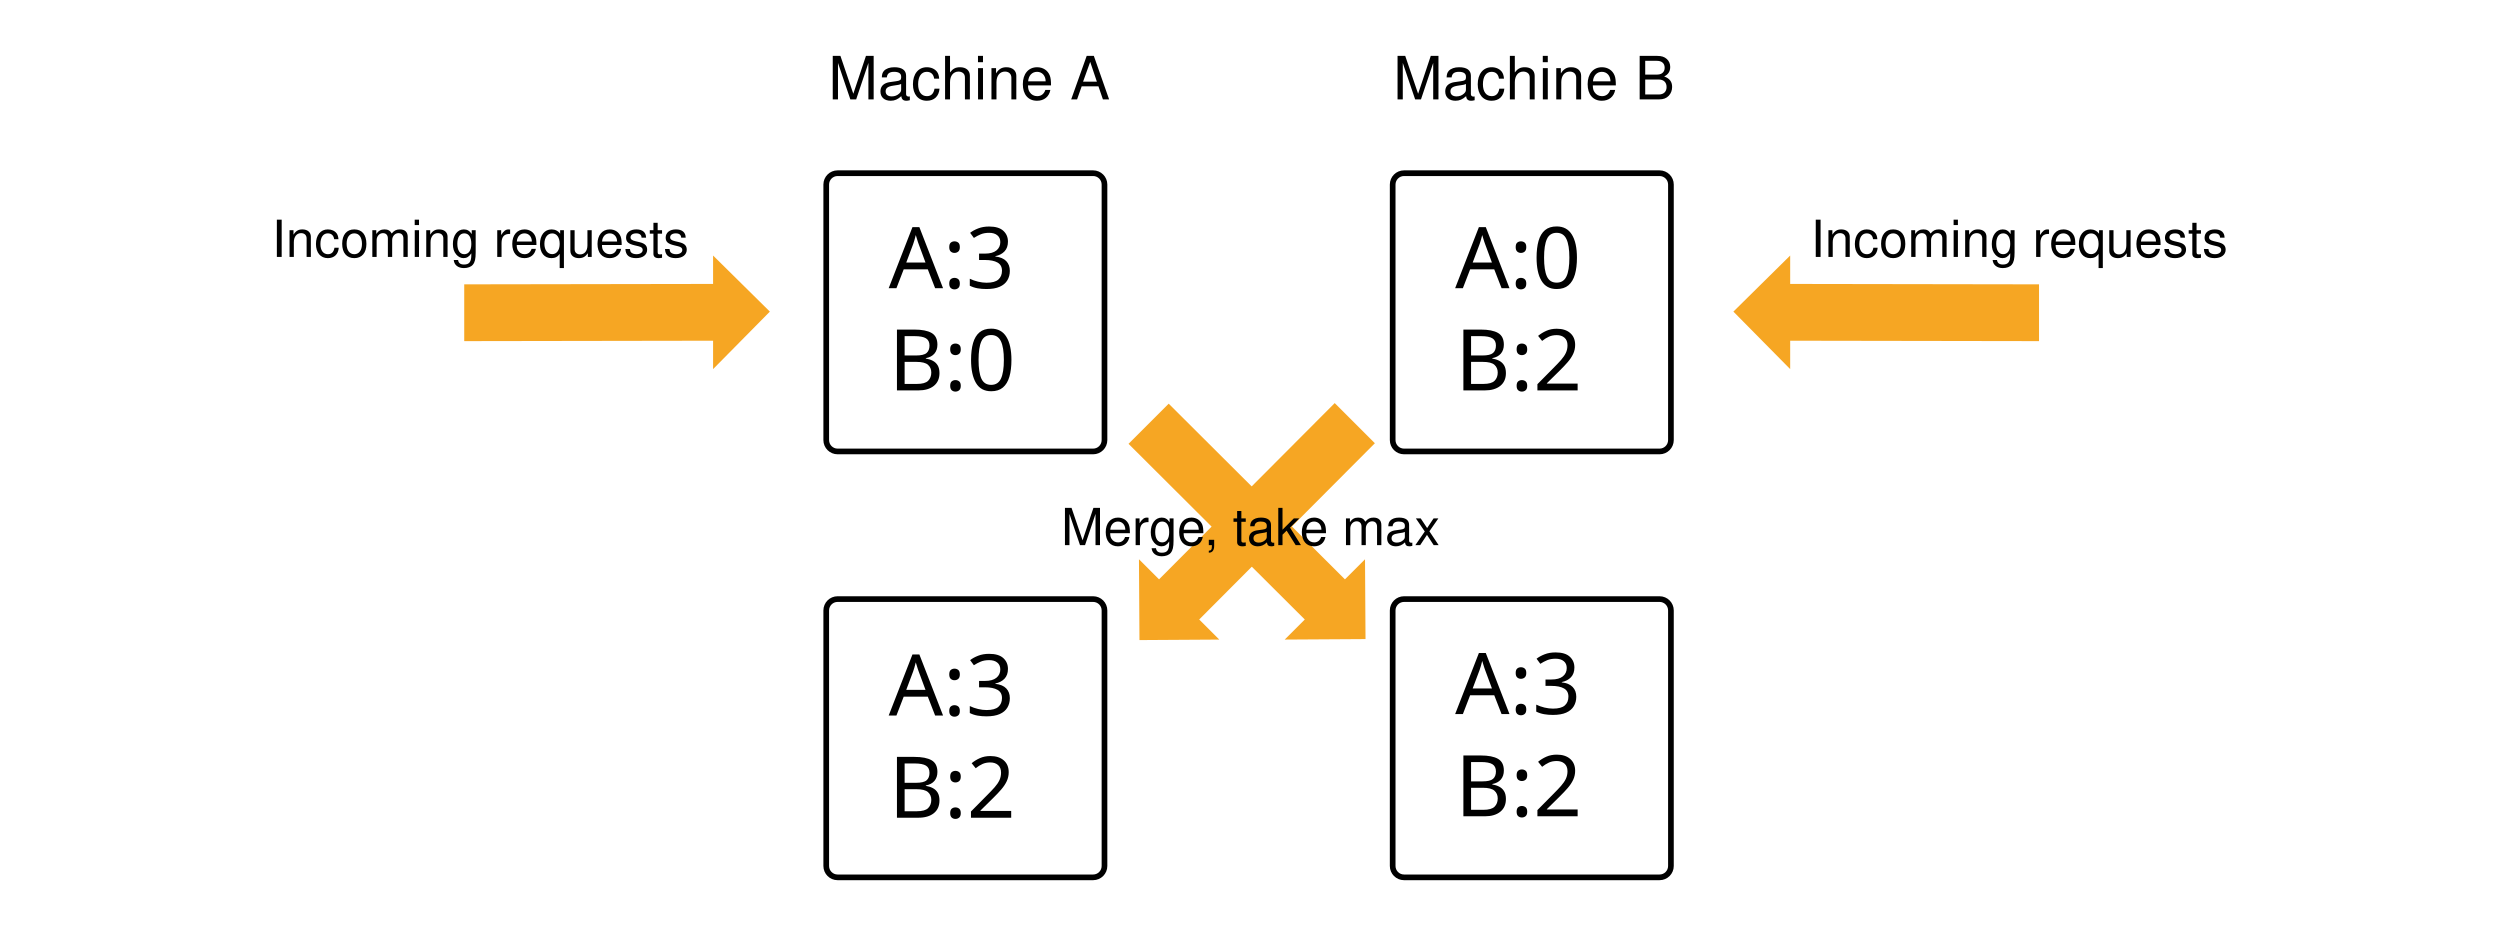
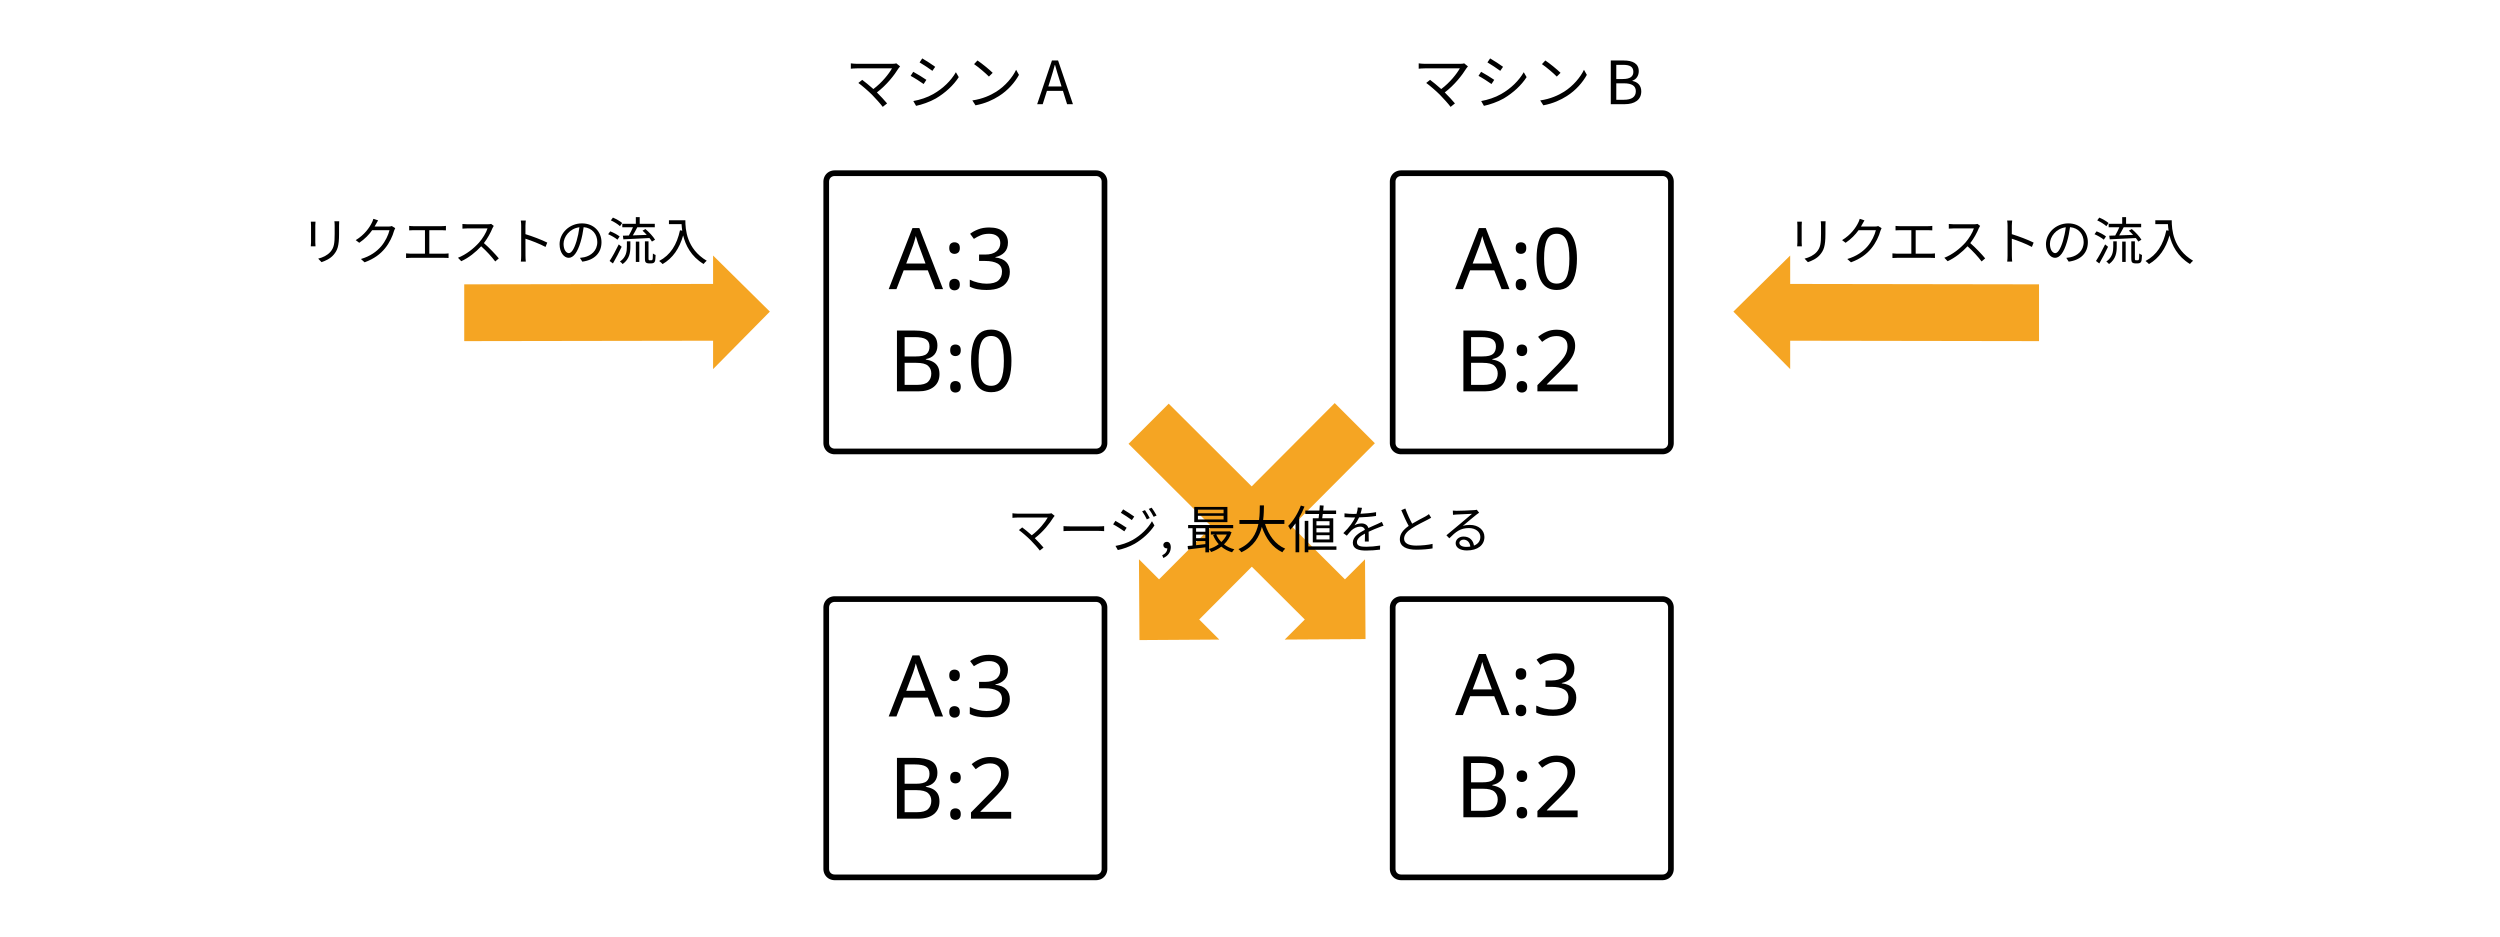
- <svg xmlns="http://www.w3.org/2000/svg" width="1761px" height="660px" viewBox="0 0 1761 660" version="1.1">
-   <defs />
-   <g id="Page-1" stroke="none" stroke-width="1" fill="none" fill-rule="evenodd">
-     <g id="g-counter3">
-       <rect id="Background" fill="#FFFFFF" x="0" y="0" width="1761" height="660" />
-       <rect id="Rectangle-1" stroke="#000000" stroke-width="4" x="981" y="422" width="196" height="196" rx="8" />
-       <text id="A:3-B:2" font-family="FiraMono-Regular, Fira Mono" font-size="60" font-weight="normal" fill="#000000">
-         <tspan x="626" y="504">A:3</tspan>
-         <tspan x="626" y="576">B:2</tspan>
-       </text>
-       <text id="A:3-B:2" font-family="FiraMono-Regular, Fira Mono" font-size="60" font-weight="normal" fill="#000000">
-         <tspan x="1025" y="503">A:3</tspan>
-         <tspan x="1025" y="575">B:2</tspan>
-       </text>
-       <rect id="Rectangle-1" stroke="#000000" stroke-width="4" x="582" y="422" width="196" height="196" rx="8" />
-       <polygon id="Path-1-Copy-2" fill="#F6A623" transform="translate(885.4011, 374.4011) rotate(-315) translate(-885.4011, -374.4011) " points="777.756 354.692 953.047 354.401 953.047 334.401 993.047 373.899 953.047 414.401 953.047 394.401 777.756 394.692" />
-       <polygon id="Path-1-Copy-2" fill="#F6A623" transform="translate(878.4011, 374.4011) rotate(-225) translate(-878.4011, -374.4011) " points="770.756 354.692 946.047 354.401 946.047 334.401 986.047 373.899 946.047 414.401 946.047 394.401 770.756 394.692" />
-       <rect id="Rectangle-1" stroke="#000000" stroke-width="4" x="981" y="122" width="196" height="196" rx="8" />
-       <text id="A:3-B:0" font-family="FiraMono-Regular, Fira Mono" font-size="60" font-weight="normal" fill="#000000">
-         <tspan x="626" y="203">A:3</tspan>
-         <tspan x="626" y="275">B:0</tspan>
-       </text>
-       <text id="A:0-B:2" font-family="FiraMono-Regular, Fira Mono" font-size="60" font-weight="normal" fill="#000000">
-         <tspan x="1025" y="203">A:0</tspan>
-         <tspan x="1025" y="275">B:2</tspan>
-       </text>
-       <rect id="Rectangle-1" stroke="#000000" stroke-width="4" x="582" y="122" width="196" height="196" rx="8" />
-       <text id="Machine-B" font-family="Helvetica" font-size="42" font-weight="normal" fill="#000000">
-         <tspan x="981.283" y="70">Machine B</tspan>
-       </text>
-       <text id="Machine-A" font-family="Helvetica" font-size="42" font-weight="normal" fill="#000000">
-         <tspan x="583.432" y="70">Machine A</tspan>
-       </text>
-       <text id="Merge,-take-max" font-family="Helvetica" font-size="36" font-weight="normal" fill="#000000">
-         <tspan x="747.449" y="384">Merge, take max</tspan>
-       </text>
-       <polygon id="Path-1-Copy-2" fill="#F6A623" transform="translate(1328.645, 220) scale(-1, 1) translate(-1328.645, -220) " points="1221 200.291 1396.291 200 1396.291 180 1436.291 219.498 1396.291 260 1396.291 240 1221 240.291" />
-       <text id="Incoming-requests" font-family="Helvetica" font-size="36" font-weight="normal" fill="#000000">
-         <tspan x="1275.424" y="181">Incoming requests</tspan>
-       </text>
-       <polygon id="Path-1-Copy-2" fill="#F6A623" points="327 200.291 502.291 200 502.291 180 542.291 219.498 502.291 260 502.291 240 327 240.291" />
-       <text id="Incoming-requests" font-family="Helvetica" font-size="36" font-weight="normal" fill="#000000">
-         <tspan x="191.424" y="181">Incoming requests</tspan>
-       </text>
-     </g>
+ <svg xmlns="http://www.w3.org/2000/svg" width="1761" height="660">
+   <path fill="rgb(255,255,255)" stroke="none" d="M0 0L1761 0L1761 660L0 660L0 0Z" />
+   <defs>
+     <clipPath id="clip_0">
+       <path d="M1171 420L987 420Q986.795 420 986.592 420.009Q986.388 420.019 986.186 420.037Q985.985 420.056 985.785 420.084Q985.586 420.112 985.388 420.149Q985.192 420.186 984.998 420.232Q984.804 420.279 984.613 420.334Q984.423 420.389 984.236 420.453Q984.049 420.518 983.867 420.591Q983.684 420.664 983.506 420.745Q983.328 420.827 983.155 420.917Q982.982 421.007 982.814 421.106Q982.646 421.204 982.484 421.311Q982.322 421.417 982.166 421.532Q982.009 421.646 981.859 421.768Q981.709 421.89 981.566 422.02Q981.422 422.149 981.286 422.286Q981.149 422.422 981.02 422.566Q980.89 422.709 980.768 422.859Q980.646 423.009 980.532 423.166Q980.417 423.322 980.311 423.484Q980.204 423.646 980.106 423.814Q980.007 423.982 979.917 424.155Q979.827 424.328 979.745 424.506Q979.664 424.684 979.591 424.867Q979.518 425.049 979.453 425.236Q979.389 425.423 979.334 425.613Q979.279 425.804 979.232 425.998Q979.186 426.192 979.149 426.389Q979.112 426.586 979.084 426.785Q979.056 426.985 979.037 427.186Q979.019 427.388 979.009 427.592Q979 427.795 979 428L979 612Q979 612.205 979.009 612.409Q979.019 612.612 979.037 612.814Q979.056 613.016 979.084 613.215Q979.112 613.415 979.149 613.612Q979.186 613.809 979.232 614.002Q979.279 614.196 979.334 614.387Q979.389 614.577 979.453 614.764Q979.518 614.951 979.591 615.133Q979.664 615.316 979.745 615.494Q979.827 615.672 979.917 615.845Q980.007 616.018 980.106 616.186Q980.204 616.354 980.311 616.516Q980.417 616.678 980.532 616.835Q980.646 616.991 980.768 617.141Q980.89 617.291 981.02 617.434Q981.149 617.578 981.286 617.714Q981.422 617.851 981.566 617.98Q981.709 618.11 981.859 618.232Q982.009 618.354 982.166 618.468Q982.322 618.583 982.484 618.689Q982.646 618.796 982.814 618.894Q982.982 618.993 983.155 619.083Q983.328 619.173 983.506 619.255Q983.684 619.337 983.867 619.41Q984.049 619.483 984.236 619.547Q984.423 619.611 984.613 619.666Q984.804 619.722 984.998 619.768Q985.192 619.814 985.388 619.851Q985.586 619.888 985.785 619.916Q985.985 619.944 986.186 619.963Q986.388 619.981 986.592 619.991Q986.795 620 987 620L1171 620Q1171.2 620 1171.41 619.991Q1171.61 619.981 1171.81 619.963Q1172.02 619.944 1172.22 619.916Q1172.41 619.888 1172.61 619.851Q1172.81 619.814 1173 619.768Q1173.2 619.722 1173.39 619.666Q1173.58 619.611 1173.76 619.547Q1173.95 619.483 1174.13 619.41Q1174.32 619.337 1174.49 619.255Q1174.67 619.173 1174.85 619.083Q1175.02 618.993 1175.19 618.894Q1175.35 618.796 1175.52 618.689Q1175.68 618.583 1175.83 618.468Q1175.99 618.354 1176.14 618.232Q1176.29 618.11 1176.43 617.98Q1176.58 617.851 1176.71 617.714Q1176.85 617.578 1176.98 617.434Q1177.11 617.291 1177.23 617.141Q1177.35 616.991 1177.47 616.835Q1177.58 616.678 1177.69 616.516Q1177.8 616.354 1177.89 616.186Q1177.99 616.018 1178.08 615.845Q1178.17 615.672 1178.26 615.494Q1178.34 615.316 1178.41 615.133Q1178.48 614.951 1178.55 614.764Q1178.61 614.577 1178.67 614.387Q1178.72 614.196 1178.77 614.002Q1178.81 613.809 1178.85 613.612Q1178.89 613.415 1178.92 613.215Q1178.94 613.016 1178.96 612.814Q1178.98 612.612 1178.99 612.409Q1179 612.205 1179 612L1179 428Q1179 427.795 1178.99 427.592Q1178.98 427.388 1178.96 427.186Q1178.94 426.985 1178.92 426.785Q1178.89 426.586 1178.85 426.389Q1178.81 426.192 1178.77 425.998Q1178.72 425.804 1178.67 425.613Q1178.61 425.423 1178.55 425.236Q1178.48 425.049 1178.41 424.867Q1178.34 424.684 1178.25 424.506Q1178.17 424.328 1178.08 424.155Q1177.99 423.982 1177.89 423.814Q1177.8 423.646 1177.69 423.484Q1177.58 423.322 1177.47 423.166Q1177.35 423.009 1177.23 422.859Q1177.11 422.709 1176.98 422.566Q1176.85 422.422 1176.71 422.286Q1176.58 422.149 1176.43 422.02Q1176.29 421.89 1176.14 421.768Q1175.99 421.646 1175.83 421.532Q1175.68 421.417 1175.52 421.311Q1175.35 421.204 1175.19 421.106Q1175.02 421.007 1174.85 420.917Q1174.67 420.827 1174.49 420.745Q1174.32 420.664 1174.13 420.591Q1173.95 420.518 1173.76 420.453Q1173.58 420.389 1173.39 420.334Q1173.2 420.279 1173 420.232Q1172.81 420.186 1172.61 420.149Q1172.41 420.112 1172.22 420.084Q1172.02 420.056 1171.81 420.037Q1171.61 420.019 1171.41 420.009Q1171.2 420 1171 420Z" clip-rule="evenodd" />
+     </clipPath>
+   </defs>
+   <g clip-path="url(#clip_0)">
+     <path fill="none" stroke="rgb(0,0,0)" stroke-width="8" stroke-miterlimit="4" transform="translate(979 420)" d="M8 0L192 0Q192.205 0 192.408 0.009Q192.612 0.019 192.814 0.037Q193.015 0.056 193.215 0.084Q193.415 0.112 193.612 0.149Q193.808 0.186 194.002 0.232Q194.196 0.278 194.387 0.334Q194.577 0.389 194.764 0.453Q194.951 0.517 195.133 0.59Q195.316 0.664 195.494 0.745Q195.672 0.827 195.845 0.917Q196.018 1.007 196.186 1.106Q196.354 1.204 196.516 1.311Q196.678 1.417 196.834 1.532Q196.991 1.646 197.141 1.768Q197.291 1.89 197.434 2.02Q197.578 2.149 197.714 2.286Q197.851 2.422 197.98 2.566Q198.11 2.709 198.232 2.859Q198.354 3.009 198.468 3.166Q198.583 3.322 198.689 3.484Q198.796 3.646 198.894 3.814Q198.993 3.982 199.083 4.155Q199.173 4.328 199.255 4.506Q199.337 4.684 199.41 4.867Q199.483 5.049 199.547 5.236Q199.611 5.423 199.666 5.613Q199.722 5.804 199.768 5.998Q199.814 6.192 199.851 6.388Q199.888 6.585 199.916 6.785Q199.944 6.985 199.963 7.186Q199.981 7.388 199.991 7.592Q200 7.795 200 8L200 192Q200 192.205 199.991 192.408Q199.981 192.612 199.963 192.814Q199.944 193.015 199.916 193.215Q199.888 193.415 199.851 193.612Q199.814 193.808 199.768 194.002Q199.722 194.196 199.666 194.387Q199.611 194.577 199.547 194.764Q199.483 194.951 199.41 195.133Q199.337 195.316 199.255 195.494Q199.173 195.672 199.083 195.845Q198.993 196.018 198.894 196.186Q198.796 196.354 198.689 196.516Q198.583 196.678 198.468 196.834Q198.354 196.991 198.232 197.141Q198.11 197.291 197.98 197.434Q197.851 197.578 197.714 197.714Q197.578 197.851 197.434 197.98Q197.291 198.11 197.141 198.232Q196.991 198.354 196.834 198.468Q196.678 198.583 196.516 198.689Q196.354 198.796 196.186 198.894Q196.018 198.993 195.845 199.083Q195.672 199.173 195.494 199.255Q195.316 199.336 195.133 199.41Q194.951 199.483 194.764 199.547Q194.577 199.611 194.387 199.666Q194.196 199.722 194.002 199.768Q193.808 199.814 193.612 199.851Q193.415 199.888 193.215 199.916Q193.015 199.944 192.814 199.963Q192.612 199.981 192.408 199.991Q192.205 200 192 200L8 200Q7.795 200 7.592 199.991Q7.388 199.981 7.186 199.963Q6.985 199.944 6.785 199.916Q6.585 199.888 6.388 199.851Q6.192 199.814 5.998 199.768Q5.804 199.722 5.613 199.666Q5.423 199.611 5.236 199.547Q5.049 199.483 4.867 199.41Q4.684 199.337 4.506 199.255Q4.328 199.173 4.155 199.083Q3.982 198.993 3.814 198.894Q3.646 198.796 3.484 198.689Q3.322 198.583 3.166 198.468Q3.009 198.354 2.859 198.232Q2.709 198.11 2.566 197.98Q2.422 197.851 2.286 197.714Q2.149 197.578 2.02 197.434Q1.89 197.291 1.768 197.141Q1.646 196.991 1.532 196.834Q1.417 196.678 1.311 196.516Q1.204 196.354 1.106 196.186Q1.007 196.018 0.917 195.845Q0.827 195.672 0.745 195.494Q0.664 195.316 0.59 195.133Q0.517 194.951 0.453 194.764Q0.389 194.577 0.334 194.387Q0.278 194.196 0.232 194.002Q0.186 193.808 0.149 193.612Q0.112 193.415 0.084 193.215Q0.056 193.015 0.037 192.814Q0.019 192.612 0.009 192.408Q0 192.205 0 192L0 8Q0 7.795 0.009 7.592Q0.019 7.388 0.037 7.186Q0.056 6.985 0.084 6.785Q0.112 6.585 0.149 6.388Q0.186 6.192 0.232 5.998Q0.278 5.804 0.334 5.613Q0.389 5.423 0.453 5.236Q0.517 5.049 0.59 4.867Q0.664 4.684 0.745 4.506Q0.827 4.328 0.917 4.155Q1.007 3.982 1.106 3.814Q1.204 3.646 1.311 3.484Q1.417 3.322 1.532 3.166Q1.646 3.009 1.768 2.859Q1.89 2.709 2.02 2.566Q2.149 2.422 2.286 2.286Q2.422 2.149 2.566 2.02Q2.709 1.89 2.859 1.768Q3.009 1.646 3.166 1.532Q3.322 1.417 3.484 1.311Q3.646 1.204 3.814 1.106Q3.982 1.007 4.155 0.917Q4.328 0.827 4.506 0.745Q4.684 0.664 4.867 0.59Q5.049 0.517 5.236 0.453Q5.423 0.389 5.613 0.334Q5.804 0.278 5.998 0.232Q6.192 0.186 6.388 0.149Q6.585 0.112 6.785 0.084Q6.985 0.056 7.186 0.037Q7.388 0.019 7.592 0.009Q7.795 0 8 0Z" />
  </g>
+   <text fill="rgb(0,0,0)" stroke="none" transform="translate(626 448)" font-size="60" font-family="Fira Mono" x="0" y="56.67">
+ 			A:3
+ 	</text>
+   <text fill="rgb(0,0,0)" stroke="none" transform="translate(626 448)" font-size="60" font-family="Fira Mono" x="0" y="128.67">
+ 			B:2
+ 	</text>
+   <text fill="rgb(0,0,0)" stroke="none" transform="translate(1025 447)" font-size="60" font-family="Fira Mono" x="0" y="56.67">
+ 			A:3
+ 	</text>
+   <text fill="rgb(0,0,0)" stroke="none" transform="translate(1025 447)" font-size="60" font-family="Fira Mono" x="0" y="128.67">
+ 			B:2
+ 	</text>
+   <defs>
+     <clipPath id="clip_1">
+       <path d="M772 420L588 420Q587.795 420 587.592 420.009Q587.388 420.019 587.186 420.037Q586.984 420.056 586.785 420.084Q586.585 420.112 586.389 420.149Q586.192 420.186 585.998 420.232Q585.804 420.279 585.613 420.334Q585.423 420.389 585.236 420.453Q585.049 420.518 584.867 420.591Q584.684 420.664 584.506 420.745Q584.328 420.827 584.155 420.917Q583.982 421.007 583.814 421.106Q583.646 421.204 583.484 421.311Q583.322 421.417 583.166 421.532Q583.009 421.646 582.859 421.768Q582.709 421.89 582.566 422.02Q582.422 422.149 582.286 422.286Q582.149 422.422 582.02 422.566Q581.89 422.709 581.768 422.859Q581.646 423.009 581.532 423.166Q581.417 423.322 581.311 423.484Q581.204 423.646 581.106 423.814Q581.007 423.982 580.917 424.155Q580.827 424.328 580.745 424.506Q580.664 424.684 580.591 424.867Q580.518 425.049 580.453 425.236Q580.389 425.423 580.334 425.613Q580.279 425.804 580.232 425.998Q580.186 426.192 580.149 426.389Q580.112 426.586 580.084 426.785Q580.056 426.985 580.037 427.186Q580.019 427.388 580.009 427.592Q580 427.795 580 428L580 612Q580 612.205 580.009 612.409Q580.019 612.612 580.037 612.814Q580.056 613.016 580.084 613.215Q580.112 613.415 580.149 613.612Q580.186 613.809 580.232 614.002Q580.279 614.196 580.334 614.387Q580.389 614.577 580.453 614.764Q580.518 614.951 580.591 615.133Q580.664 615.316 580.745 615.494Q580.827 615.672 580.917 615.845Q581.007 616.018 581.106 616.186Q581.204 616.354 581.311 616.516Q581.417 616.678 581.532 616.835Q581.646 616.991 581.768 617.141Q581.89 617.291 582.02 617.434Q582.149 617.578 582.286 617.714Q582.422 617.851 582.566 617.98Q582.709 618.11 582.859 618.232Q583.009 618.354 583.166 618.468Q583.322 618.583 583.484 618.689Q583.646 618.796 583.814 618.894Q583.982 618.993 584.155 619.083Q584.328 619.173 584.506 619.255Q584.684 619.337 584.867 619.41Q585.049 619.483 585.236 619.547Q585.423 619.611 585.613 619.666Q585.804 619.722 585.998 619.768Q586.192 619.814 586.389 619.851Q586.585 619.888 586.785 619.916Q586.984 619.944 587.186 619.963Q587.388 619.981 587.592 619.991Q587.795 620 588 620L772 620Q772.205 620 772.409 619.991Q772.612 619.981 772.814 619.963Q773.016 619.944 773.215 619.916Q773.414 619.888 773.611 619.851Q773.808 619.814 774.002 619.768Q774.196 619.722 774.387 619.666Q774.577 619.611 774.764 619.547Q774.951 619.483 775.133 619.41Q775.316 619.337 775.494 619.255Q775.672 619.173 775.845 619.083Q776.018 618.993 776.186 618.894Q776.354 618.796 776.516 618.689Q776.678 618.583 776.835 618.468Q776.991 618.354 777.141 618.232Q777.291 618.11 777.434 617.98Q777.578 617.851 777.714 617.714Q777.851 617.578 777.98 617.434Q778.11 617.291 778.232 617.141Q778.354 616.991 778.469 616.835Q778.583 616.678 778.69 616.516Q778.796 616.354 778.895 616.186Q778.993 616.018 779.083 615.845Q779.173 615.672 779.255 615.494Q779.337 615.316 779.41 615.133Q779.483 614.951 779.547 614.764Q779.611 614.577 779.666 614.387Q779.722 614.196 779.768 614.002Q779.814 613.809 779.851 613.612Q779.888 613.415 779.916 613.215Q779.944 613.016 779.963 612.814Q779.981 612.612 779.991 612.409Q780 612.205 780 612L780 428Q780 427.795 779.991 427.592Q779.981 427.388 779.963 427.186Q779.944 426.985 779.916 426.785Q779.888 426.586 779.851 426.389Q779.814 426.192 779.768 425.998Q779.722 425.804 779.666 425.613Q779.611 425.423 779.547 425.236Q779.483 425.049 779.41 424.867Q779.337 424.684 779.255 424.506Q779.173 424.328 779.083 424.155Q778.993 423.982 778.895 423.814Q778.796 423.646 778.69 423.484Q778.583 423.322 778.469 423.166Q778.354 423.009 778.232 422.859Q778.11 422.709 777.981 422.566Q777.851 422.422 777.714 422.286Q777.578 422.149 777.434 422.02Q777.291 421.89 777.141 421.768Q776.991 421.646 776.834 421.532Q776.678 421.417 776.516 421.311Q776.354 421.204 776.186 421.106Q776.018 421.007 775.845 420.917Q775.672 420.827 775.494 420.745Q775.316 420.664 775.133 420.591Q774.951 420.518 774.764 420.453Q774.577 420.389 774.387 420.334Q774.196 420.279 774.002 420.232Q773.809 420.186 773.612 420.149Q773.415 420.112 773.215 420.084Q773.016 420.056 772.814 420.037Q772.612 420.019 772.409 420.009Q772.205 420 772 420Z" clip-rule="evenodd" />
+     </clipPath>
+   </defs>
+   <g clip-path="url(#clip_1)">
+     <path fill="none" stroke="rgb(0,0,0)" stroke-width="8" stroke-miterlimit="4" transform="translate(580 420)" d="M8 0L192 0Q192.205 0 192.408 0.009Q192.612 0.019 192.814 0.037Q193.015 0.056 193.215 0.084Q193.415 0.112 193.612 0.149Q193.808 0.186 194.002 0.232Q194.196 0.278 194.387 0.334Q194.577 0.389 194.764 0.453Q194.951 0.517 195.133 0.59Q195.316 0.664 195.494 0.745Q195.672 0.827 195.845 0.917Q196.018 1.007 196.186 1.106Q196.354 1.204 196.516 1.311Q196.678 1.417 196.834 1.532Q196.991 1.646 197.141 1.768Q197.291 1.89 197.434 2.02Q197.578 2.149 197.714 2.286Q197.851 2.422 197.98 2.566Q198.11 2.709 198.232 2.859Q198.354 3.009 198.468 3.166Q198.583 3.322 198.689 3.484Q198.796 3.646 198.894 3.814Q198.993 3.982 199.083 4.155Q199.173 4.328 199.255 4.506Q199.337 4.684 199.41 4.867Q199.483 5.049 199.547 5.236Q199.611 5.423 199.666 5.613Q199.722 5.804 199.768 5.998Q199.814 6.192 199.851 6.388Q199.888 6.585 199.916 6.785Q199.944 6.985 199.963 7.186Q199.981 7.388 199.991 7.592Q200 7.795 200 8L200 192Q200 192.205 199.991 192.408Q199.981 192.612 199.963 192.814Q199.944 193.015 199.916 193.215Q199.888 193.415 199.851 193.612Q199.814 193.808 199.768 194.002Q199.722 194.196 199.666 194.387Q199.611 194.577 199.547 194.764Q199.483 194.951 199.41 195.133Q199.337 195.316 199.255 195.494Q199.173 195.672 199.083 195.845Q198.993 196.018 198.894 196.186Q198.796 196.354 198.689 196.516Q198.583 196.678 198.468 196.834Q198.354 196.991 198.232 197.141Q198.11 197.291 197.98 197.434Q197.851 197.578 197.714 197.714Q197.578 197.851 197.434 197.98Q197.291 198.11 197.141 198.232Q196.991 198.354 196.834 198.468Q196.678 198.583 196.516 198.689Q196.354 198.796 196.186 198.894Q196.018 198.993 195.845 199.083Q195.672 199.173 195.494 199.255Q195.316 199.336 195.133 199.41Q194.951 199.483 194.764 199.547Q194.577 199.611 194.387 199.666Q194.196 199.722 194.002 199.768Q193.808 199.814 193.612 199.851Q193.415 199.888 193.215 199.916Q193.015 199.944 192.814 199.963Q192.612 199.981 192.408 199.991Q192.205 200 192 200L8 200Q7.795 200 7.592 199.991Q7.388 199.981 7.186 199.963Q6.985 199.944 6.785 199.916Q6.585 199.888 6.388 199.851Q6.192 199.814 5.998 199.768Q5.804 199.722 5.613 199.666Q5.423 199.611 5.236 199.547Q5.049 199.483 4.867 199.41Q4.684 199.337 4.506 199.255Q4.328 199.173 4.155 199.083Q3.982 198.993 3.814 198.894Q3.646 198.796 3.484 198.689Q3.322 198.583 3.166 198.468Q3.009 198.354 2.859 198.232Q2.709 198.11 2.566 197.98Q2.422 197.851 2.286 197.714Q2.149 197.578 2.02 197.434Q1.89 197.291 1.768 197.141Q1.646 196.991 1.532 196.834Q1.417 196.678 1.311 196.516Q1.204 196.354 1.106 196.186Q1.007 196.018 0.917 195.845Q0.827 195.672 0.745 195.494Q0.664 195.316 0.59 195.133Q0.517 194.951 0.453 194.764Q0.389 194.577 0.334 194.387Q0.278 194.196 0.232 194.002Q0.186 193.808 0.149 193.612Q0.112 193.415 0.084 193.215Q0.056 193.015 0.037 192.814Q0.019 192.612 0.009 192.408Q0 192.205 0 192L0 8Q0 7.795 0.009 7.592Q0.019 7.388 0.037 7.186Q0.056 6.985 0.084 6.785Q0.112 6.585 0.149 6.388Q0.186 6.192 0.232 5.998Q0.278 5.804 0.334 5.613Q0.389 5.423 0.453 5.236Q0.517 5.049 0.59 4.867Q0.664 4.684 0.745 4.506Q0.827 4.328 0.917 4.155Q1.007 3.982 1.106 3.814Q1.204 3.646 1.311 3.484Q1.417 3.322 1.532 3.166Q1.646 3.009 1.768 2.859Q1.89 2.709 2.02 2.566Q2.149 2.422 2.286 2.286Q2.422 2.149 2.566 2.02Q2.709 1.89 2.859 1.768Q3.009 1.646 3.166 1.532Q3.322 1.417 3.484 1.311Q3.646 1.204 3.814 1.106Q3.982 1.007 4.155 0.917Q4.328 0.827 4.506 0.745Q4.684 0.664 4.867 0.59Q5.049 0.517 5.236 0.453Q5.423 0.389 5.613 0.334Q5.804 0.278 5.998 0.232Q6.192 0.186 6.388 0.149Q6.585 0.112 6.785 0.084Q6.985 0.056 7.186 0.037Q7.388 0.019 7.592 0.009Q7.795 0 8 0Z" />
+   </g>
+   <path fill="rgb(245,165,35)" stroke="none" transform="matrix(0.707107 0.707107 -0.707107 0.707107 837.569 270)" d="M0 20.291L175.291 20L175.291 0L215.291 39.498L175.291 80L175.291 60L0 60.291L0 20.291Z" />
+   <path fill="rgb(245,165,35)" stroke="none" transform="matrix(-0.707107 0.707107 -0.707107 -0.707107 982.802 326.569)" d="M0 20.291L175.291 20L175.291 0L215.291 39.498L175.291 80L175.291 60L0 60.291L0 20.291Z" />
+   <defs>
+     <clipPath id="clip_2">
+       <path d="M1171 120L987 120Q986.795 120 986.592 120.009Q986.388 120.019 986.186 120.037Q985.985 120.056 985.785 120.084Q985.586 120.112 985.388 120.149Q985.192 120.186 984.998 120.232Q984.804 120.278 984.613 120.334Q984.423 120.389 984.236 120.453Q984.049 120.517 983.867 120.59Q983.684 120.664 983.506 120.745Q983.328 120.827 983.155 120.917Q982.982 121.007 982.814 121.106Q982.646 121.204 982.484 121.311Q982.322 121.417 982.166 121.532Q982.009 121.646 981.859 121.768Q981.709 121.89 981.566 122.02Q981.422 122.149 981.286 122.286Q981.149 122.422 981.02 122.566Q980.89 122.709 980.768 122.859Q980.646 123.009 980.532 123.166Q980.417 123.322 980.311 123.484Q980.204 123.646 980.106 123.814Q980.007 123.982 979.917 124.155Q979.827 124.328 979.745 124.506Q979.664 124.684 979.591 124.867Q979.518 125.049 979.453 125.236Q979.389 125.423 979.334 125.613Q979.279 125.804 979.232 125.998Q979.186 126.192 979.149 126.389Q979.112 126.585 979.084 126.785Q979.056 126.985 979.037 127.186Q979.019 127.388 979.009 127.592Q979 127.795 979 128L979 312Q979 312.205 979.009 312.408Q979.019 312.612 979.037 312.814Q979.056 313.015 979.084 313.215Q979.112 313.415 979.149 313.611Q979.186 313.808 979.232 314.002Q979.279 314.196 979.334 314.387Q979.389 314.577 979.453 314.764Q979.518 314.951 979.591 315.133Q979.664 315.316 979.745 315.494Q979.827 315.672 979.917 315.845Q980.007 316.018 980.106 316.186Q980.204 316.354 980.311 316.516Q980.417 316.678 980.532 316.834Q980.646 316.991 980.768 317.141Q980.89 317.291 981.02 317.434Q981.149 317.578 981.286 317.714Q981.422 317.851 981.566 317.98Q981.709 318.11 981.859 318.232Q982.009 318.354 982.166 318.468Q982.322 318.583 982.484 318.689Q982.646 318.796 982.814 318.894Q982.982 318.993 983.155 319.083Q983.328 319.173 983.506 319.255Q983.684 319.337 983.867 319.41Q984.049 319.483 984.236 319.547Q984.423 319.611 984.613 319.666Q984.804 319.722 984.998 319.768Q985.192 319.814 985.388 319.851Q985.586 319.888 985.785 319.916Q985.985 319.944 986.186 319.963Q986.388 319.981 986.592 319.991Q986.795 320 987 320L1171 320Q1171.2 320 1171.41 319.991Q1171.61 319.981 1171.81 319.963Q1172.02 319.944 1172.22 319.916Q1172.41 319.888 1172.61 319.851Q1172.81 319.814 1173 319.768Q1173.2 319.722 1173.39 319.666Q1173.58 319.611 1173.76 319.547Q1173.95 319.483 1174.13 319.41Q1174.32 319.337 1174.49 319.255Q1174.67 319.173 1174.85 319.083Q1175.02 318.993 1175.19 318.894Q1175.35 318.796 1175.52 318.689Q1175.68 318.583 1175.83 318.468Q1175.99 318.354 1176.14 318.232Q1176.29 318.11 1176.43 317.98Q1176.58 317.851 1176.71 317.714Q1176.85 317.578 1176.98 317.434Q1177.11 317.291 1177.23 317.141Q1177.35 316.991 1177.47 316.835Q1177.58 316.678 1177.69 316.516Q1177.8 316.354 1177.89 316.186Q1177.99 316.018 1178.08 315.845Q1178.17 315.672 1178.26 315.494Q1178.34 315.316 1178.41 315.133Q1178.48 314.951 1178.55 314.764Q1178.61 314.577 1178.67 314.387Q1178.72 314.196 1178.77 314.002Q1178.81 313.808 1178.85 313.611Q1178.89 313.415 1178.92 313.215Q1178.94 313.015 1178.96 312.814Q1178.98 312.612 1178.99 312.408Q1179 312.205 1179 312L1179 128Q1179 127.795 1178.99 127.592Q1178.98 127.388 1178.96 127.186Q1178.94 126.985 1178.92 126.785Q1178.89 126.585 1178.85 126.389Q1178.81 126.192 1178.77 125.998Q1178.72 125.804 1178.67 125.613Q1178.61 125.423 1178.55 125.236Q1178.48 125.049 1178.41 124.867Q1178.34 124.684 1178.25 124.506Q1178.17 124.328 1178.08 124.155Q1177.99 123.982 1177.89 123.814Q1177.8 123.646 1177.69 123.484Q1177.58 123.322 1177.47 123.166Q1177.35 123.009 1177.23 122.859Q1177.11 122.709 1176.98 122.566Q1176.85 122.422 1176.71 122.286Q1176.58 122.149 1176.43 122.02Q1176.29 121.89 1176.14 121.768Q1175.99 121.646 1175.83 121.532Q1175.68 121.417 1175.52 121.311Q1175.35 121.204 1175.19 121.106Q1175.02 121.007 1174.85 120.917Q1174.67 120.827 1174.49 120.745Q1174.32 120.664 1174.13 120.591Q1173.95 120.517 1173.76 120.453Q1173.58 120.389 1173.39 120.334Q1173.2 120.278 1173 120.232Q1172.81 120.186 1172.61 120.149Q1172.41 120.112 1172.22 120.084Q1172.02 120.056 1171.81 120.037Q1171.61 120.019 1171.41 120.009Q1171.2 120 1171 120Z" clip-rule="evenodd" />
+     </clipPath>
+   </defs>
+   <g clip-path="url(#clip_2)">
+     <path fill="none" stroke="rgb(0,0,0)" stroke-width="8" stroke-miterlimit="4" transform="translate(979 120)" d="M8 0L192 0Q192.205 0 192.408 0.009Q192.612 0.019 192.814 0.037Q193.015 0.056 193.215 0.084Q193.415 0.112 193.612 0.149Q193.808 0.186 194.002 0.232Q194.196 0.278 194.387 0.334Q194.577 0.389 194.764 0.453Q194.951 0.517 195.133 0.59Q195.316 0.664 195.494 0.745Q195.672 0.827 195.845 0.917Q196.018 1.007 196.186 1.106Q196.354 1.204 196.516 1.311Q196.678 1.417 196.834 1.532Q196.991 1.646 197.141 1.768Q197.291 1.89 197.434 2.02Q197.578 2.149 197.714 2.286Q197.851 2.422 197.98 2.566Q198.11 2.709 198.232 2.859Q198.354 3.009 198.468 3.166Q198.583 3.322 198.689 3.484Q198.796 3.646 198.894 3.814Q198.993 3.982 199.083 4.155Q199.173 4.328 199.255 4.506Q199.337 4.684 199.41 4.867Q199.483 5.049 199.547 5.236Q199.611 5.423 199.666 5.613Q199.722 5.804 199.768 5.998Q199.814 6.192 199.851 6.388Q199.888 6.585 199.916 6.785Q199.944 6.985 199.963 7.186Q199.981 7.388 199.991 7.592Q200 7.795 200 8L200 192Q200 192.205 199.991 192.408Q199.981 192.612 199.963 192.814Q199.944 193.015 199.916 193.215Q199.888 193.415 199.851 193.612Q199.814 193.808 199.768 194.002Q199.722 194.196 199.666 194.387Q199.611 194.577 199.547 194.764Q199.483 194.951 199.41 195.133Q199.337 195.316 199.255 195.494Q199.173 195.672 199.083 195.845Q198.993 196.018 198.894 196.186Q198.796 196.354 198.689 196.516Q198.583 196.678 198.468 196.834Q198.354 196.991 198.232 197.141Q198.11 197.291 197.98 197.434Q197.851 197.578 197.714 197.714Q197.578 197.851 197.434 197.98Q197.291 198.11 197.141 198.232Q196.991 198.354 196.834 198.468Q196.678 198.583 196.516 198.689Q196.354 198.796 196.186 198.894Q196.018 198.993 195.845 199.083Q195.672 199.173 195.494 199.255Q195.316 199.336 195.133 199.41Q194.951 199.483 194.764 199.547Q194.577 199.611 194.387 199.666Q194.196 199.722 194.002 199.768Q193.808 199.814 193.612 199.851Q193.415 199.888 193.215 199.916Q193.015 199.944 192.814 199.963Q192.612 199.981 192.408 199.991Q192.205 200 192 200L8 200Q7.795 200 7.592 199.991Q7.388 199.981 7.186 199.963Q6.985 199.944 6.785 199.916Q6.585 199.888 6.388 199.851Q6.192 199.814 5.998 199.768Q5.804 199.722 5.613 199.666Q5.423 199.611 5.236 199.547Q5.049 199.483 4.867 199.41Q4.684 199.337 4.506 199.255Q4.328 199.173 4.155 199.083Q3.982 198.993 3.814 198.894Q3.646 198.796 3.484 198.689Q3.322 198.583 3.166 198.468Q3.009 198.354 2.859 198.232Q2.709 198.11 2.566 197.98Q2.422 197.851 2.286 197.714Q2.149 197.578 2.02 197.434Q1.89 197.291 1.768 197.141Q1.646 196.991 1.532 196.834Q1.417 196.678 1.311 196.516Q1.204 196.354 1.106 196.186Q1.007 196.018 0.917 195.845Q0.827 195.672 0.745 195.494Q0.664 195.316 0.59 195.133Q0.517 194.951 0.453 194.764Q0.389 194.577 0.334 194.387Q0.278 194.196 0.232 194.002Q0.186 193.808 0.149 193.612Q0.112 193.415 0.084 193.215Q0.056 193.015 0.037 192.814Q0.019 192.612 0.009 192.408Q0 192.205 0 192L0 8Q0 7.795 0.009 7.592Q0.019 7.388 0.037 7.186Q0.056 6.985 0.084 6.785Q0.112 6.585 0.149 6.388Q0.186 6.192 0.232 5.998Q0.278 5.804 0.334 5.613Q0.389 5.423 0.453 5.236Q0.517 5.049 0.59 4.867Q0.664 4.684 0.745 4.506Q0.827 4.328 0.917 4.155Q1.007 3.982 1.106 3.814Q1.204 3.646 1.311 3.484Q1.417 3.322 1.532 3.166Q1.646 3.009 1.768 2.859Q1.89 2.709 2.02 2.566Q2.149 2.422 2.286 2.286Q2.422 2.149 2.566 2.02Q2.709 1.89 2.859 1.768Q3.009 1.646 3.166 1.532Q3.322 1.417 3.484 1.311Q3.646 1.204 3.814 1.106Q3.982 1.007 4.155 0.917Q4.328 0.827 4.506 0.745Q4.684 0.664 4.867 0.59Q5.049 0.517 5.236 0.453Q5.423 0.389 5.613 0.334Q5.804 0.278 5.998 0.232Q6.192 0.186 6.388 0.149Q6.585 0.112 6.785 0.084Q6.985 0.056 7.186 0.037Q7.388 0.019 7.592 0.009Q7.795 0 8 0Z" />
+   </g>
+   <text fill="rgb(0,0,0)" stroke="none" transform="translate(626 147)" font-size="60" font-family="Fira Mono" x="0" y="56.67">
+ 			A:3
+ 	</text>
+   <text fill="rgb(0,0,0)" stroke="none" transform="translate(626 147)" font-size="60" font-family="Fira Mono" x="0" y="128.67">
+ 			B:0
+ 	</text>
+   <text fill="rgb(0,0,0)" stroke="none" transform="translate(1025 147)" font-size="60" font-family="Fira Mono" x="0" y="56.67">
+ 			A:0
+ 	</text>
+   <text fill="rgb(0,0,0)" stroke="none" transform="translate(1025 147)" font-size="60" font-family="Fira Mono" x="0" y="128.67">
+ 			B:2
+ 	</text>
+   <defs>
+     <clipPath id="clip_3">
+       <path d="M772 120L588 120Q587.795 120 587.592 120.009Q587.388 120.019 587.186 120.037Q586.984 120.056 586.785 120.084Q586.585 120.112 586.389 120.149Q586.192 120.186 585.998 120.232Q585.804 120.278 585.613 120.334Q585.423 120.389 585.236 120.453Q585.049 120.517 584.867 120.59Q584.684 120.664 584.506 120.745Q584.328 120.827 584.155 120.917Q583.982 121.007 583.814 121.106Q583.646 121.204 583.484 121.311Q583.322 121.417 583.166 121.532Q583.009 121.646 582.859 121.768Q582.709 121.89 582.566 122.02Q582.422 122.149 582.286 122.286Q582.149 122.422 582.02 122.566Q581.89 122.709 581.768 122.859Q581.646 123.009 581.532 123.166Q581.417 123.322 581.311 123.484Q581.204 123.646 581.106 123.814Q581.007 123.982 580.917 124.155Q580.827 124.328 580.745 124.506Q580.664 124.684 580.591 124.867Q580.518 125.049 580.453 125.236Q580.389 125.423 580.334 125.613Q580.279 125.804 580.232 125.998Q580.186 126.192 580.149 126.389Q580.112 126.585 580.084 126.785Q580.056 126.985 580.037 127.186Q580.019 127.388 580.009 127.592Q580 127.795 580 128L580 312Q580 312.205 580.009 312.408Q580.019 312.612 580.037 312.814Q580.056 313.015 580.084 313.215Q580.112 313.415 580.149 313.611Q580.186 313.808 580.232 314.002Q580.279 314.196 580.334 314.387Q580.389 314.577 580.453 314.764Q580.518 314.951 580.591 315.133Q580.664 315.316 580.745 315.494Q580.827 315.672 580.917 315.845Q581.007 316.018 581.106 316.186Q581.204 316.354 581.311 316.516Q581.417 316.678 581.532 316.834Q581.646 316.991 581.768 317.141Q581.89 317.291 582.02 317.434Q582.149 317.578 582.286 317.714Q582.422 317.851 582.566 317.98Q582.709 318.11 582.859 318.232Q583.009 318.354 583.166 318.468Q583.322 318.583 583.484 318.689Q583.646 318.796 583.814 318.894Q583.982 318.993 584.155 319.083Q584.328 319.173 584.506 319.255Q584.684 319.337 584.867 319.41Q585.049 319.483 585.236 319.547Q585.423 319.611 585.613 319.666Q585.804 319.722 585.998 319.768Q586.192 319.814 586.389 319.851Q586.585 319.888 586.785 319.916Q586.984 319.944 587.186 319.963Q587.388 319.981 587.592 319.991Q587.795 320 588 320L772 320Q772.205 320 772.409 319.991Q772.612 319.981 772.814 319.963Q773.016 319.944 773.215 319.916Q773.414 319.888 773.611 319.851Q773.808 319.814 774.002 319.768Q774.196 319.722 774.387 319.666Q774.577 319.611 774.764 319.547Q774.951 319.483 775.133 319.41Q775.316 319.337 775.494 319.255Q775.672 319.173 775.845 319.083Q776.018 318.993 776.186 318.894Q776.354 318.796 776.516 318.689Q776.678 318.583 776.835 318.468Q776.991 318.354 777.141 318.232Q777.291 318.11 777.434 317.98Q777.578 317.851 777.714 317.714Q777.851 317.578 777.98 317.434Q778.11 317.291 778.232 317.141Q778.354 316.991 778.469 316.835Q778.583 316.678 778.69 316.516Q778.796 316.354 778.895 316.186Q778.993 316.018 779.083 315.845Q779.173 315.672 779.255 315.494Q779.337 315.316 779.41 315.133Q779.483 314.951 779.547 314.764Q779.611 314.577 779.666 314.387Q779.722 314.196 779.768 314.002Q779.814 313.808 779.851 313.611Q779.888 313.415 779.916 313.215Q779.944 313.015 779.963 312.814Q779.981 312.612 779.991 312.408Q780 312.205 780 312L780 128Q780 127.795 779.991 127.592Q779.981 127.388 779.963 127.186Q779.944 126.985 779.916 126.785Q779.888 126.585 779.851 126.389Q779.814 126.192 779.768 125.998Q779.722 125.804 779.666 125.613Q779.611 125.423 779.547 125.236Q779.483 125.049 779.41 124.867Q779.337 124.684 779.255 124.506Q779.173 124.328 779.083 124.155Q778.993 123.982 778.895 123.814Q778.796 123.646 778.69 123.484Q778.583 123.322 778.469 123.166Q778.354 123.009 778.232 122.859Q778.11 122.709 777.981 122.566Q777.851 122.422 777.714 122.286Q777.578 122.149 777.434 122.02Q777.291 121.89 777.141 121.768Q776.991 121.646 776.834 121.532Q776.678 121.417 776.516 121.311Q776.354 121.204 776.186 121.106Q776.018 121.007 775.845 120.917Q775.672 120.827 775.494 120.745Q775.316 120.664 775.133 120.591Q774.951 120.517 774.764 120.453Q774.577 120.389 774.387 120.334Q774.196 120.278 774.002 120.232Q773.809 120.186 773.612 120.149Q773.415 120.112 773.215 120.084Q773.016 120.056 772.814 120.037Q772.612 120.019 772.409 120.009Q772.205 120 772 120Z" clip-rule="evenodd" />
+     </clipPath>
+   </defs>
+   <g clip-path="url(#clip_3)">
+     <path fill="none" stroke="rgb(0,0,0)" stroke-width="8" stroke-miterlimit="4" transform="translate(580 120)" d="M8 0L192 0Q192.205 0 192.408 0.009Q192.612 0.019 192.814 0.037Q193.015 0.056 193.215 0.084Q193.415 0.112 193.612 0.149Q193.808 0.186 194.002 0.232Q194.196 0.278 194.387 0.334Q194.577 0.389 194.764 0.453Q194.951 0.517 195.133 0.59Q195.316 0.664 195.494 0.745Q195.672 0.827 195.845 0.917Q196.018 1.007 196.186 1.106Q196.354 1.204 196.516 1.311Q196.678 1.417 196.834 1.532Q196.991 1.646 197.141 1.768Q197.291 1.89 197.434 2.02Q197.578 2.149 197.714 2.286Q197.851 2.422 197.98 2.566Q198.11 2.709 198.232 2.859Q198.354 3.009 198.468 3.166Q198.583 3.322 198.689 3.484Q198.796 3.646 198.894 3.814Q198.993 3.982 199.083 4.155Q199.173 4.328 199.255 4.506Q199.337 4.684 199.41 4.867Q199.483 5.049 199.547 5.236Q199.611 5.423 199.666 5.613Q199.722 5.804 199.768 5.998Q199.814 6.192 199.851 6.388Q199.888 6.585 199.916 6.785Q199.944 6.985 199.963 7.186Q199.981 7.388 199.991 7.592Q200 7.795 200 8L200 192Q200 192.205 199.991 192.408Q199.981 192.612 199.963 192.814Q199.944 193.015 199.916 193.215Q199.888 193.415 199.851 193.612Q199.814 193.808 199.768 194.002Q199.722 194.196 199.666 194.387Q199.611 194.577 199.547 194.764Q199.483 194.951 199.41 195.133Q199.337 195.316 199.255 195.494Q199.173 195.672 199.083 195.845Q198.993 196.018 198.894 196.186Q198.796 196.354 198.689 196.516Q198.583 196.678 198.468 196.834Q198.354 196.991 198.232 197.141Q198.11 197.291 197.98 197.434Q197.851 197.578 197.714 197.714Q197.578 197.851 197.434 197.98Q197.291 198.11 197.141 198.232Q196.991 198.354 196.834 198.468Q196.678 198.583 196.516 198.689Q196.354 198.796 196.186 198.894Q196.018 198.993 195.845 199.083Q195.672 199.173 195.494 199.255Q195.316 199.336 195.133 199.41Q194.951 199.483 194.764 199.547Q194.577 199.611 194.387 199.666Q194.196 199.722 194.002 199.768Q193.808 199.814 193.612 199.851Q193.415 199.888 193.215 199.916Q193.015 199.944 192.814 199.963Q192.612 199.981 192.408 199.991Q192.205 200 192 200L8 200Q7.795 200 7.592 199.991Q7.388 199.981 7.186 199.963Q6.985 199.944 6.785 199.916Q6.585 199.888 6.388 199.851Q6.192 199.814 5.998 199.768Q5.804 199.722 5.613 199.666Q5.423 199.611 5.236 199.547Q5.049 199.483 4.867 199.41Q4.684 199.337 4.506 199.255Q4.328 199.173 4.155 199.083Q3.982 198.993 3.814 198.894Q3.646 198.796 3.484 198.689Q3.322 198.583 3.166 198.468Q3.009 198.354 2.859 198.232Q2.709 198.11 2.566 197.98Q2.422 197.851 2.286 197.714Q2.149 197.578 2.02 197.434Q1.89 197.291 1.768 197.141Q1.646 196.991 1.532 196.834Q1.417 196.678 1.311 196.516Q1.204 196.354 1.106 196.186Q1.007 196.018 0.917 195.845Q0.827 195.672 0.745 195.494Q0.664 195.316 0.59 195.133Q0.517 194.951 0.453 194.764Q0.389 194.577 0.334 194.387Q0.278 194.196 0.232 194.002Q0.186 193.808 0.149 193.612Q0.112 193.415 0.084 193.215Q0.056 193.015 0.037 192.814Q0.019 192.612 0.009 192.408Q0 192.205 0 192L0 8Q0 7.795 0.009 7.592Q0.019 7.388 0.037 7.186Q0.056 6.985 0.084 6.785Q0.112 6.585 0.149 6.388Q0.186 6.192 0.232 5.998Q0.278 5.804 0.334 5.613Q0.389 5.423 0.453 5.236Q0.517 5.049 0.59 4.867Q0.664 4.684 0.745 4.506Q0.827 4.328 0.917 4.155Q1.007 3.982 1.106 3.814Q1.204 3.646 1.311 3.484Q1.417 3.322 1.532 3.166Q1.646 3.009 1.768 2.859Q1.89 2.709 2.02 2.566Q2.149 2.422 2.286 2.286Q2.422 2.149 2.566 2.02Q2.709 1.89 2.859 1.768Q3.009 1.646 3.166 1.532Q3.322 1.417 3.484 1.311Q3.646 1.204 3.814 1.106Q3.982 1.007 4.155 0.917Q4.328 0.827 4.506 0.745Q4.684 0.664 4.867 0.59Q5.049 0.517 5.236 0.453Q5.423 0.389 5.613 0.334Q5.804 0.278 5.998 0.232Q6.192 0.186 6.388 0.149Q6.585 0.112 6.785 0.084Q6.985 0.056 7.186 0.037Q7.388 0.019 7.592 0.009Q7.795 0 8 0Z" />
+   </g>
+   <text fill="rgb(0,0,0)" stroke="none" transform="translate(995 30)" font-size="42" font-family="Noto Sans CJK JP Regular, Noto Sans CJK JP" x="0" y="43.393">
+ 			マシン B
+ 	</text>
+   <text fill="rgb(0,0,0)" stroke="none" transform="translate(595 30)" font-size="42" font-family="Noto Sans CJK JP Regular, Noto Sans CJK JP" x="0" y="43.393">
+ 			マシン A
+ 	</text>
+   <text fill="rgb(0,0,0)" stroke="none" transform="translate(709.464 349)" font-size="36" font-family="Noto Sans CJK JP Regular, Noto Sans CJK JP" x="0" y="37.194">
+ 			マージ, 最大値をとる
+ 	</text>
+   <path fill="rgb(245,165,35)" stroke="none" transform="matrix(-1 0 0 1 1436.29 180)" d="M0 20.291L175.291 20L175.291 0L215.291 39.498L175.291 80L175.291 60L0 60.291L0 20.291Z" />
+   <text fill="rgb(0,0,0)" stroke="none" transform="translate(1258 146)" font-size="36" font-family="Noto Sans CJK JP Regular, Noto Sans CJK JP" x="0" y="37.194">
+ 			リクエストの流入
+ 	</text>
+   <path fill="rgb(245,165,35)" stroke="none" transform="translate(327 180)" d="M0 20.291L175.291 20L175.291 0L215.291 39.498L175.291 80L175.291 60L0 60.291L0 20.291Z" />
+   <text fill="rgb(0,0,0)" stroke="none" transform="translate(211 146)" font-size="36" font-family="Noto Sans CJK JP Regular, Noto Sans CJK JP" x="0" y="37.194">
+ 			リクエストの流入
+ 	</text>
</svg>
